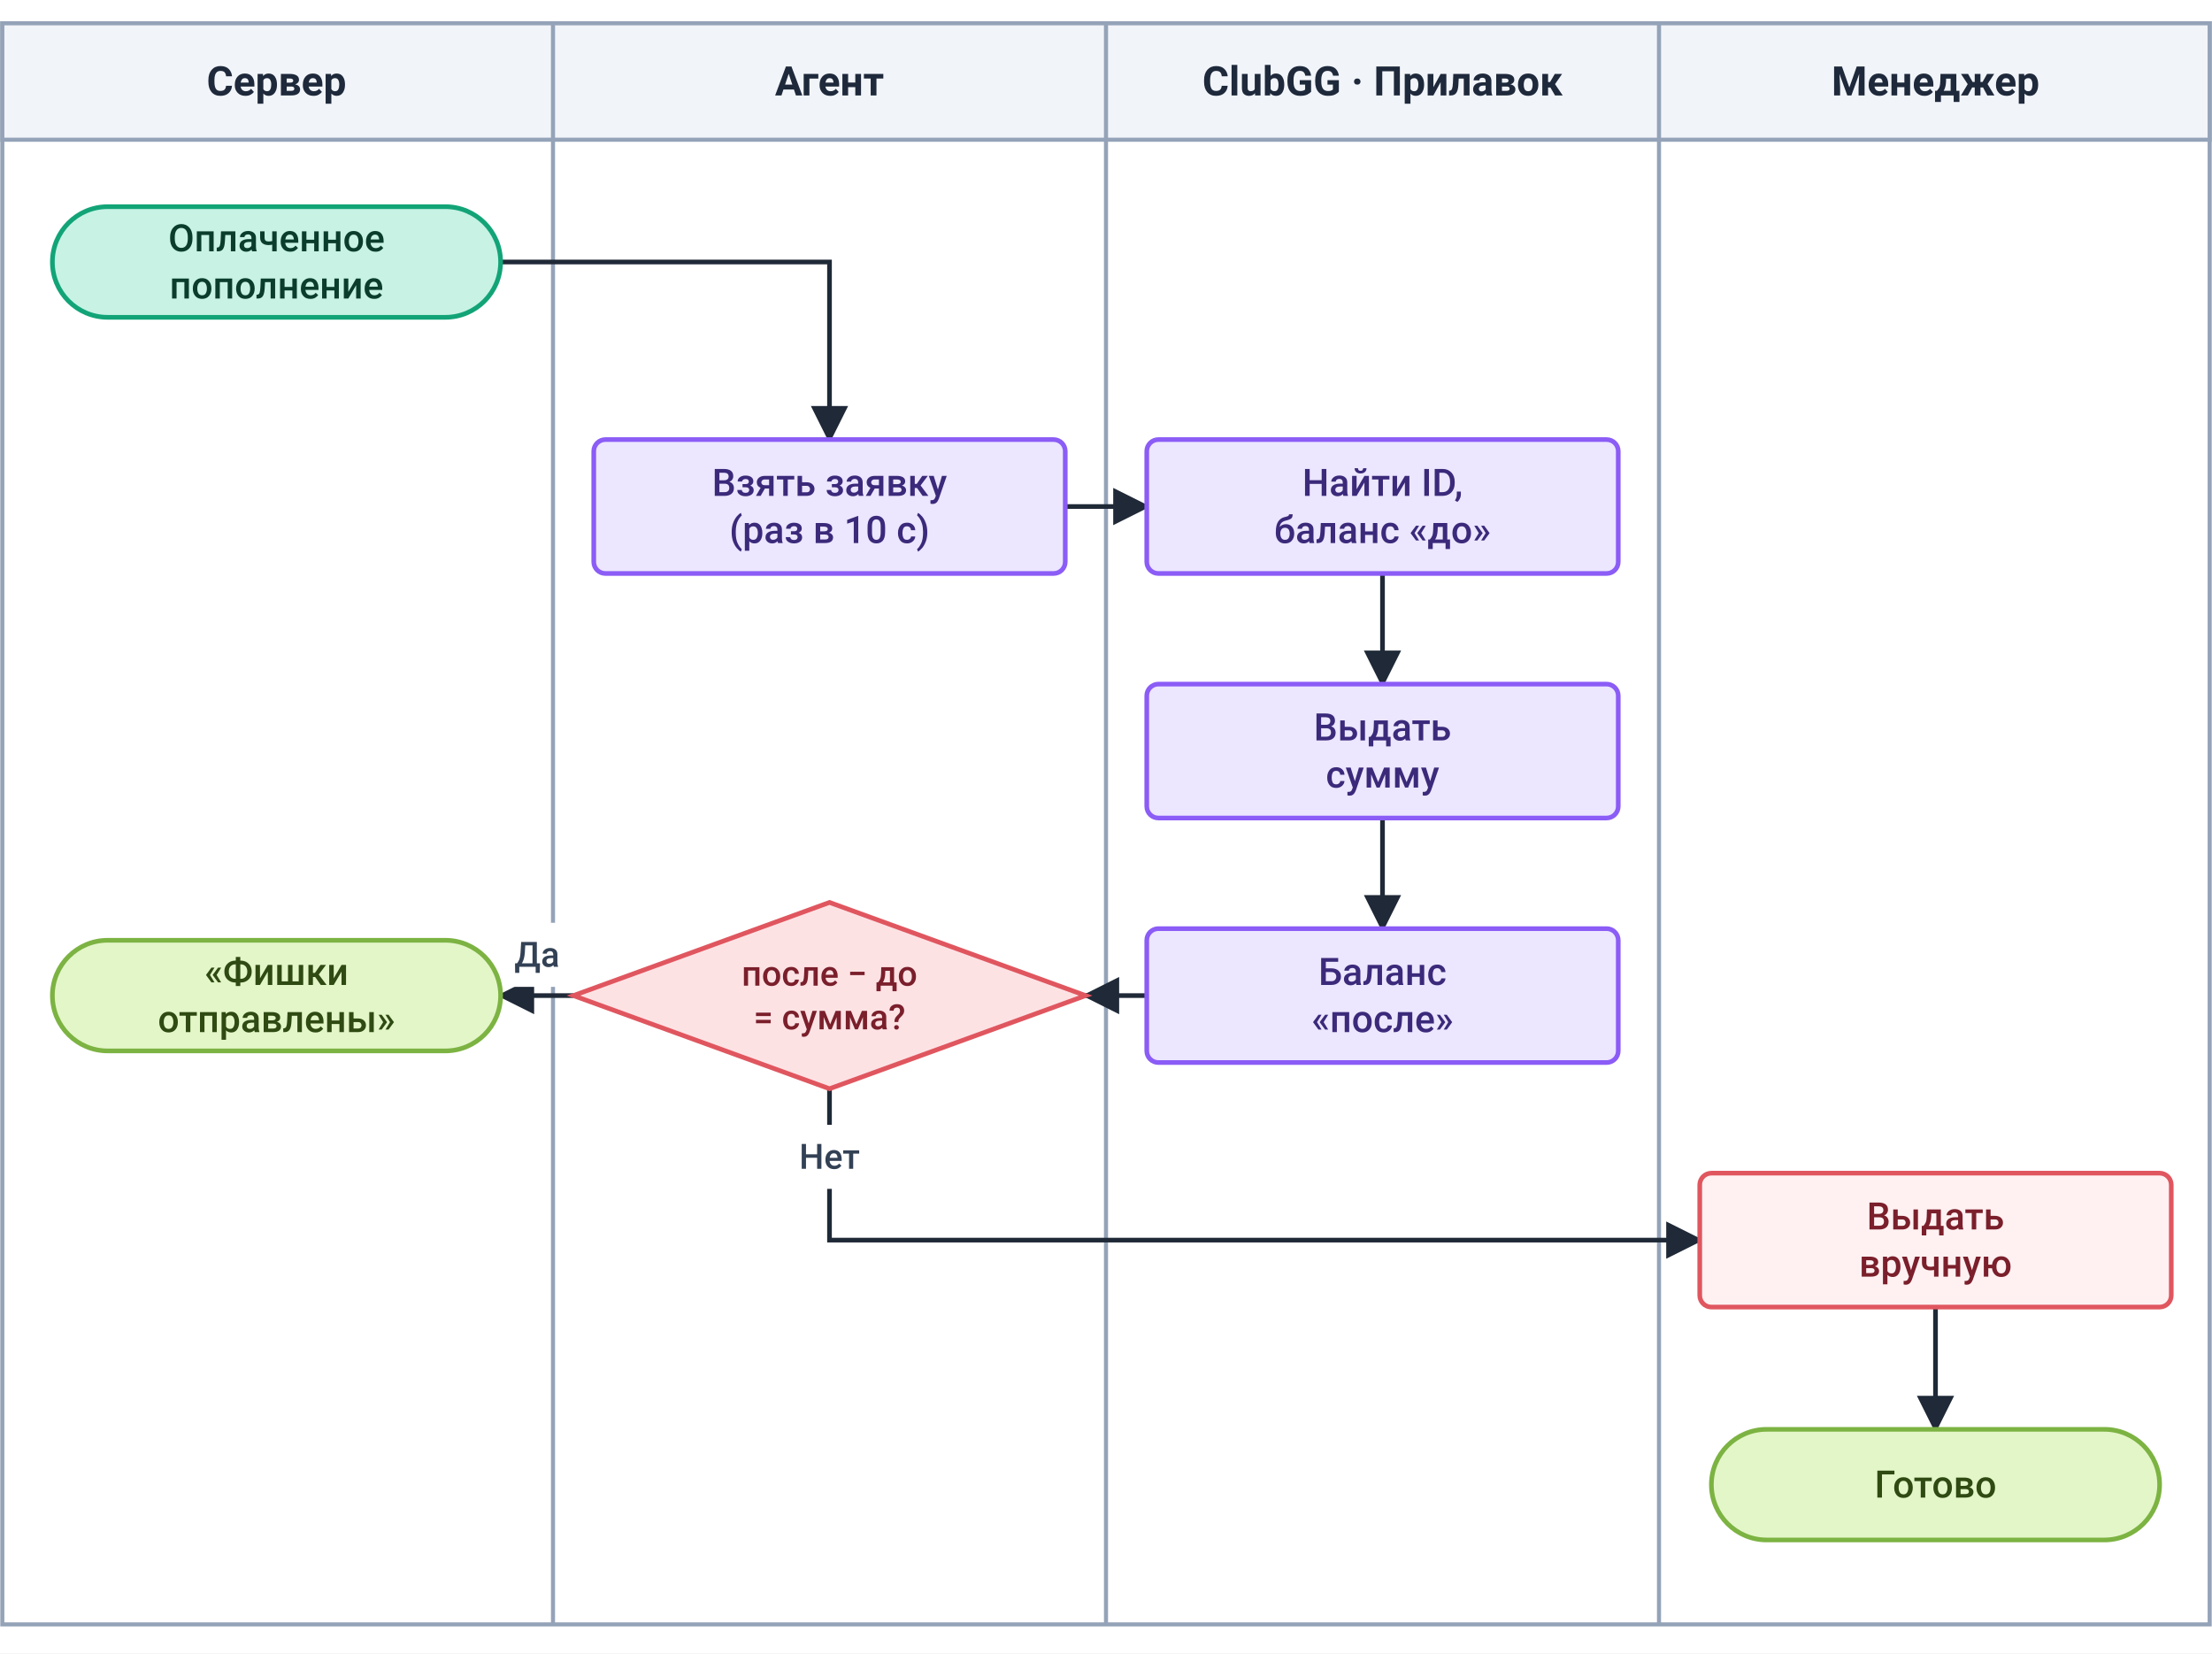
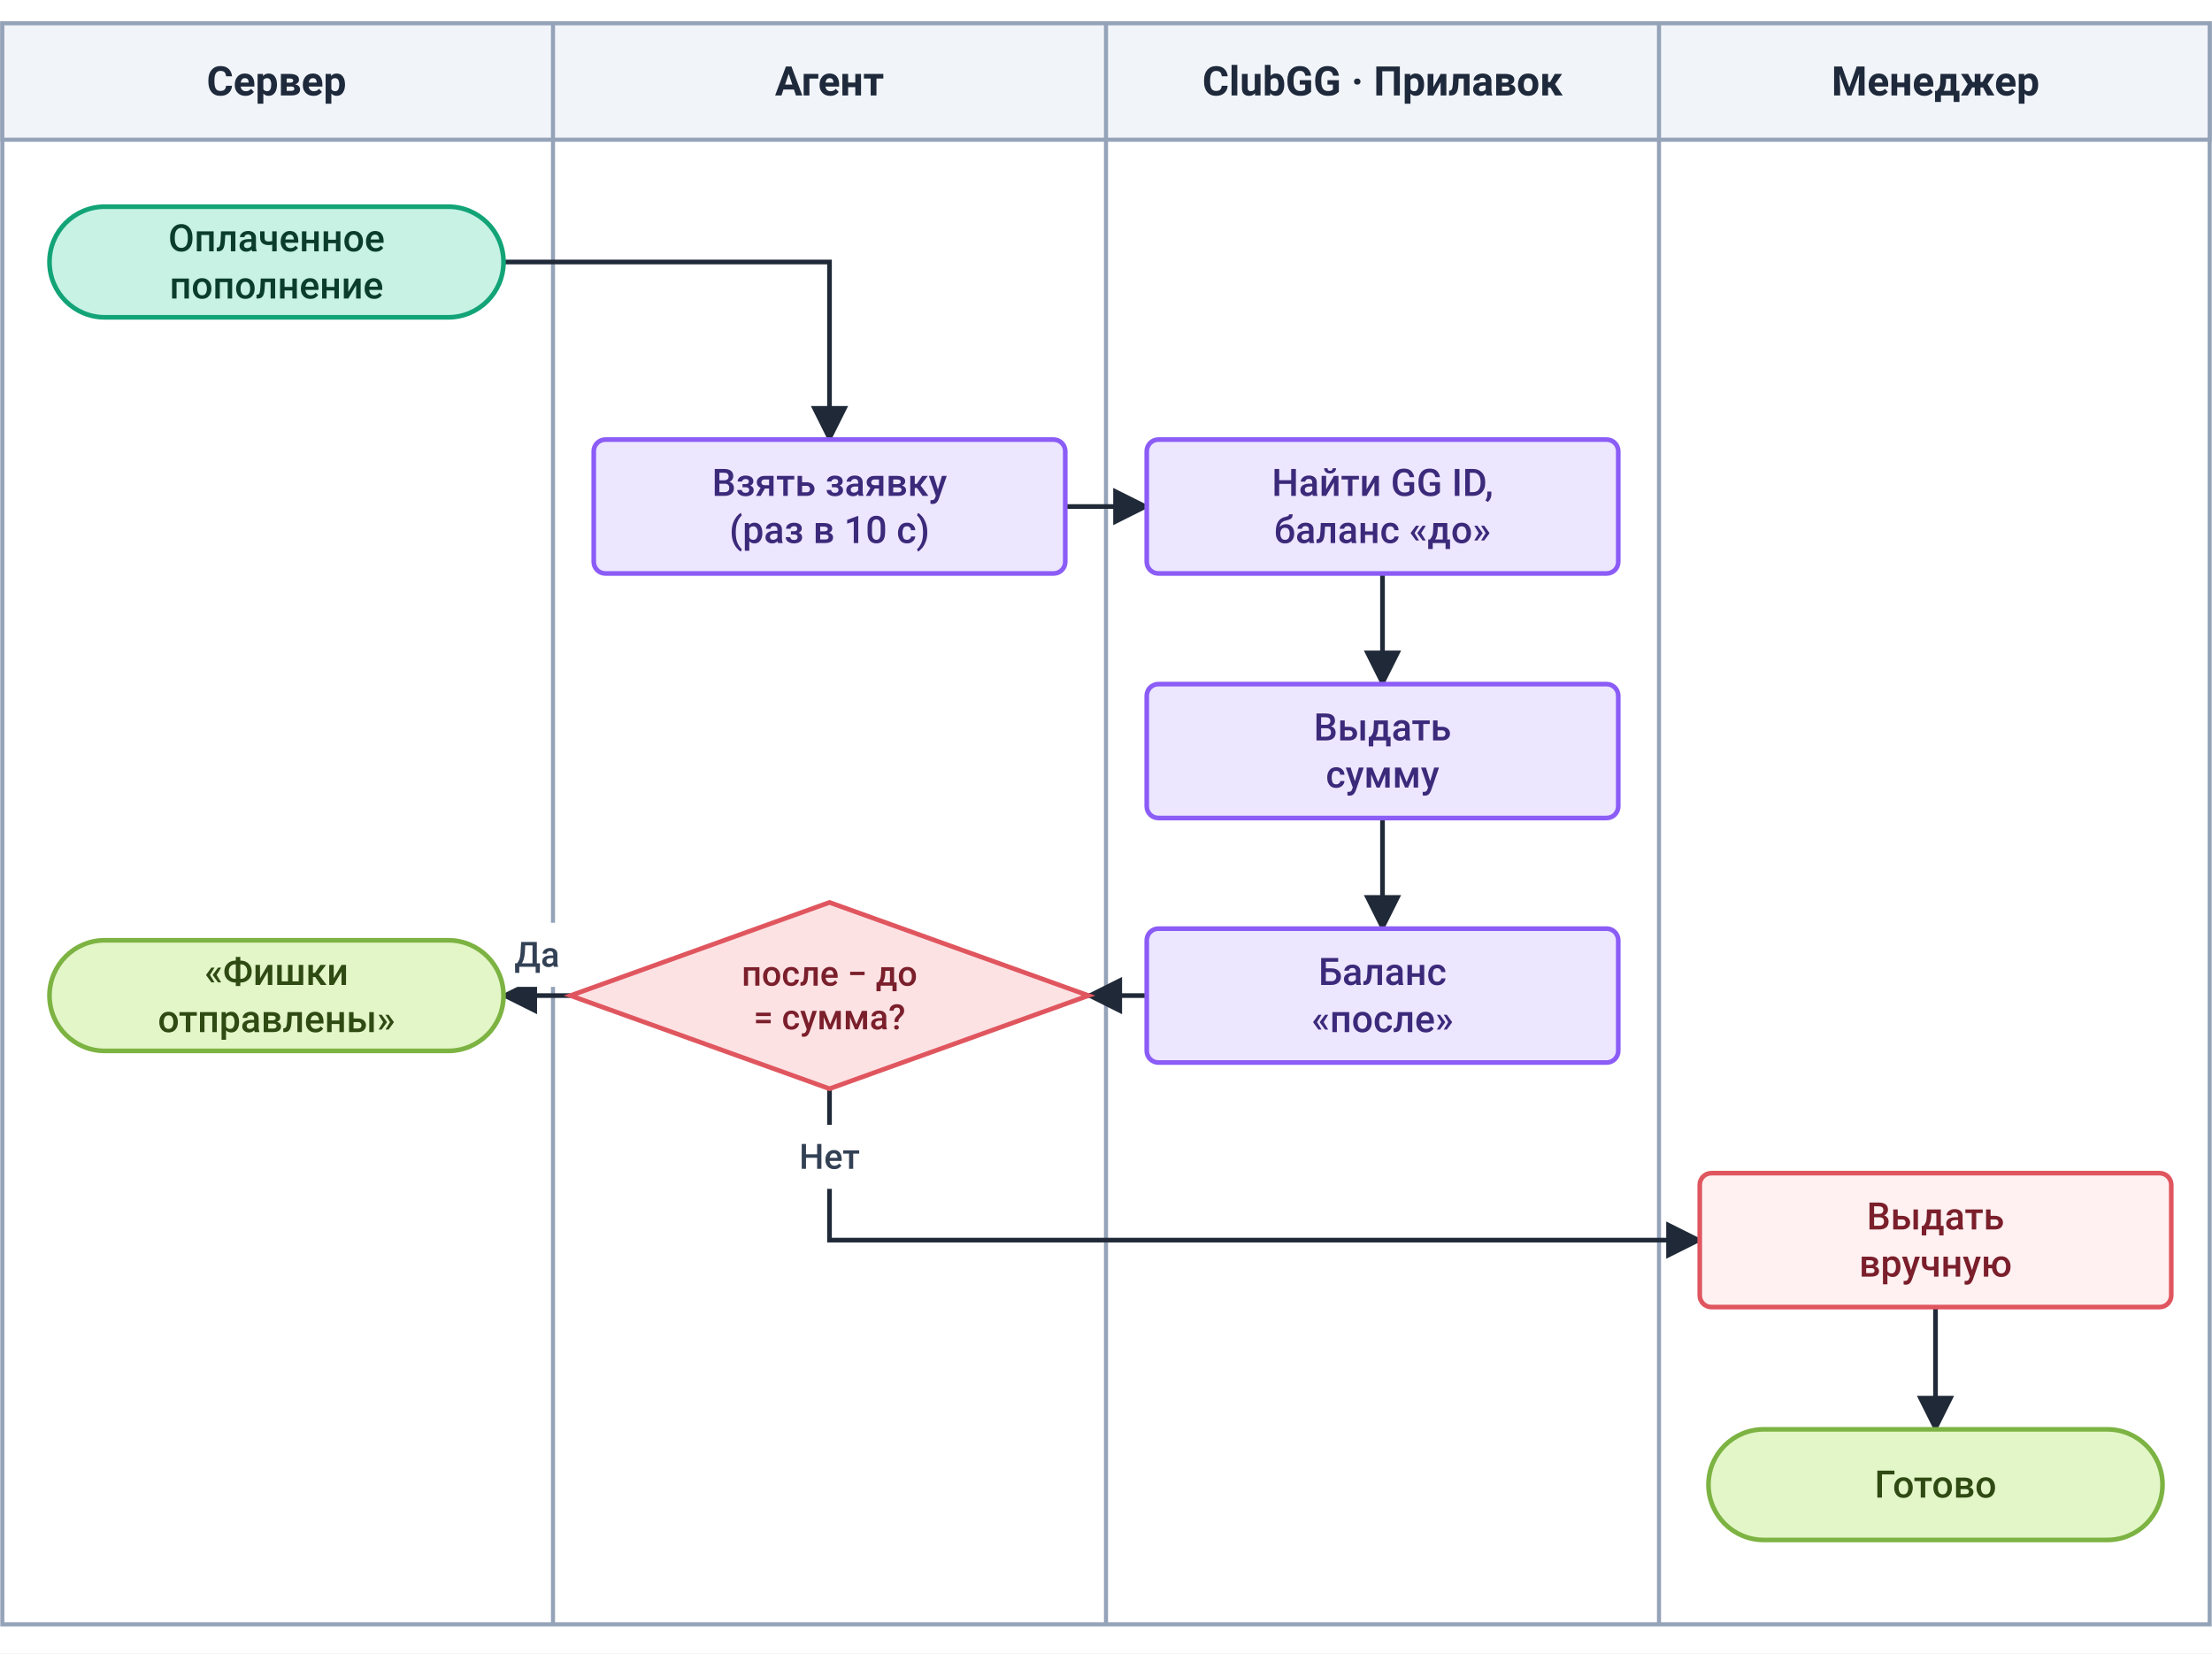
<svg xmlns="http://www.w3.org/2000/svg" viewBox="0 0 760 568" width="760" height="568" font-family="Segoe UI, -apple-system, Roboto, Helvetica, Arial, sans-serif">
  <defs>
    <marker id="arr" viewBox="0 0 10 10" refX="9" refY="5" markerWidth="8" markerHeight="8" orient="auto-start-reverse">
      <path d="M0,0 L10,5 L0,10 z" fill="#1f2937" />
    </marker>
  </defs>
  <rect width="760" height="568" fill="#ffffff" />
  <rect x="0.8" y="8" width="758.4" height="550" fill="#ffffff" stroke="#94a3b8" stroke-width="1.4" />
  <rect x="0.8" y="8" width="758.4" height="40" fill="#f1f4f9" stroke="#94a3b8" stroke-width="1.4" />
  <text x="95.0" y="28.0" text-anchor="middle" dominant-baseline="central" font-size="14" font-weight="600" fill="#1e293b">Сервер</text>
  <line x1="190" y1="8" x2="190" y2="558" stroke="#94a3b8" stroke-width="1.4" />
  <text x="285.0" y="28.0" text-anchor="middle" dominant-baseline="central" font-size="14" font-weight="600" fill="#1e293b">Агент</text>
  <line x1="380" y1="8" x2="380" y2="558" stroke="#94a3b8" stroke-width="1.4" />
  <text x="475.0" y="28.0" text-anchor="middle" dominant-baseline="central" font-size="14" font-weight="600" fill="#1e293b">ClubGG · Прилавок</text>
  <line x1="570" y1="8" x2="570" y2="558" stroke="#94a3b8" stroke-width="1.4" />
  <text x="665.0" y="28.0" text-anchor="middle" dominant-baseline="central" font-size="14" font-weight="600" fill="#1e293b">Менеджер</text>
-   <path d="M172.0,90.0 L285.0,90.0 L285.0,151.0" fill="none" stroke="#1f2937" stroke-width="1.6" marker-end="url(#arr)" />
+   <path d="M173.0,90.0 L285.0,90.0 L285.0,151.0" fill="none" stroke="#1f2937" stroke-width="1.6" marker-end="url(#arr)" />
  <path d="M366.0,174.0 L394.0,174.0" fill="none" stroke="#1f2937" stroke-width="1.6" marker-end="url(#arr)" />
  <path d="M475.0,197.0 L475.0,235.0" fill="none" stroke="#1f2937" stroke-width="1.6" marker-end="url(#arr)" />
  <path d="M475.0,281.0 L475.0,319.0" fill="none" stroke="#1f2937" stroke-width="1.6" marker-end="url(#arr)" />
-   <path d="M394.0,342.0 L373.0,342.0" fill="none" stroke="#1f2937" stroke-width="1.6" marker-end="url(#arr)" />
-   <path d="M197.0,342.0 L172.0,342.0" fill="none" stroke="#1f2937" stroke-width="1.6" marker-end="url(#arr)" />
+   <path d="M394.0,342.0 L374.0,342.0" fill="none" stroke="#1f2937" stroke-width="1.6" marker-end="url(#arr)" />
+   <path d="M196.0,342.0 L173.0,342.0" fill="none" stroke="#1f2937" stroke-width="1.6" marker-end="url(#arr)" />
  <rect x="168.5" y="317.0" width="32" height="22" rx="4" fill="#ffffff" />
  <text x="184.5" y="328.0" text-anchor="middle" dominant-baseline="central" font-size="12" font-weight="500" fill="#334155">Да</text>
  <path d="M285.0,374.0 L285.0,426.0 L584.0,426.0" fill="none" stroke="#1f2937" stroke-width="1.6" marker-end="url(#arr)" />
  <rect x="264.5" y="386.4" width="41" height="22" rx="4" fill="#ffffff" />
  <text x="285.0" y="397.4" text-anchor="middle" dominant-baseline="central" font-size="12" font-weight="500" fill="#334155">Нет</text>
  <path d="M665.0,449.0 L665.0,491.0" fill="none" stroke="#1f2937" stroke-width="1.6" marker-end="url(#arr)" />
-   <rect x="18.0" y="71.0" width="154" height="38" rx="19.0" fill="#c7f2e4" stroke="#12a477" stroke-width="1.6" />
+   <rect x="17.0" y="71.0" width="156" height="38" rx="19.0" fill="#c7f2e4" stroke="#12a477" stroke-width="1.6" />
  <text x="95.0" y="81.9" text-anchor="middle" dominant-baseline="central" font-size="13" font-weight="500" fill="#0b3d2c">Оплаченное</text>
  <text x="95.0" y="98.1" text-anchor="middle" dominant-baseline="central" font-size="13" font-weight="500" fill="#0b3d2c">пополнение</text>
  <rect x="204.0" y="151.0" width="162" height="46" rx="4" fill="#ece6ff" stroke="#8b5cf6" stroke-width="1.6" />
  <text x="285.0" y="165.9" text-anchor="middle" dominant-baseline="central" font-size="13" font-weight="500" fill="#3b2a7a">Взять заявку</text>
  <text x="285.0" y="182.1" text-anchor="middle" dominant-baseline="central" font-size="13" font-weight="500" fill="#3b2a7a">(раз в 10 с)</text>
  <rect x="394.0" y="151.0" width="162" height="46" rx="4" fill="#ece6ff" stroke="#8b5cf6" stroke-width="1.6" />
-   <text x="475.0" y="165.9" text-anchor="middle" dominant-baseline="central" font-size="13" font-weight="500" fill="#3b2a7a">Найти ID,</text>
+   <text x="475.0" y="165.9" text-anchor="middle" dominant-baseline="central" font-size="13" font-weight="500" fill="#3b2a7a">Найти GG ID,</text>
  <text x="475.0" y="182.1" text-anchor="middle" dominant-baseline="central" font-size="13" font-weight="500" fill="#3b2a7a">баланс «до»</text>
  <rect x="394.0" y="235.0" width="162" height="46" rx="4" fill="#ece6ff" stroke="#8b5cf6" stroke-width="1.6" />
  <text x="475.0" y="249.9" text-anchor="middle" dominant-baseline="central" font-size="13" font-weight="500" fill="#3b2a7a">Выдать</text>
  <text x="475.0" y="266.1" text-anchor="middle" dominant-baseline="central" font-size="13" font-weight="500" fill="#3b2a7a">сумму</text>
  <rect x="394.0" y="319.0" width="162" height="46" rx="4" fill="#ece6ff" stroke="#8b5cf6" stroke-width="1.6" />
  <text x="475.0" y="333.9" text-anchor="middle" dominant-baseline="central" font-size="13" font-weight="500" fill="#3b2a7a">Баланс</text>
  <text x="475.0" y="350.1" text-anchor="middle" dominant-baseline="central" font-size="13" font-weight="500" fill="#3b2a7a">«после»</text>
-   <polygon points="285.0,310.0 373.0,342.0 285.0,374.0 197.0,342.0" fill="#fde2e4" stroke="#e0565f" stroke-width="1.6" />
+   <polygon points="285.0,310.0 374.0,342.0 285.0,374.0 196.0,342.0" fill="#fde2e4" stroke="#e0565f" stroke-width="1.6" />
  <text x="285.0" y="334.5" text-anchor="middle" dominant-baseline="central" font-size="12" font-weight="500" fill="#7a1f2b">после − до</text>
  <text x="285.0" y="349.5" text-anchor="middle" dominant-baseline="central" font-size="12" font-weight="500" fill="#7a1f2b">= сумма?</text>
-   <rect x="18.0" y="323.0" width="154" height="38" rx="19.0" fill="#e3f6c8" stroke="#7cb342" stroke-width="1.6" />
+   <rect x="17.0" y="323.0" width="156" height="38" rx="19.0" fill="#e3f6c8" stroke="#7cb342" stroke-width="1.6" />
  <text x="95.0" y="333.9" text-anchor="middle" dominant-baseline="central" font-size="13" font-weight="500" fill="#2f4a12">«Фишки</text>
  <text x="95.0" y="350.1" text-anchor="middle" dominant-baseline="central" font-size="13" font-weight="500" fill="#2f4a12">отправлены»</text>
  <rect x="584.0" y="403.0" width="162" height="46" rx="4" fill="#fff1f2" stroke="#e0565f" stroke-width="1.6" />
  <text x="665.0" y="417.9" text-anchor="middle" dominant-baseline="central" font-size="13" font-weight="500" fill="#7a1f2b">Выдать</text>
  <text x="665.0" y="434.1" text-anchor="middle" dominant-baseline="central" font-size="13" font-weight="500" fill="#7a1f2b">вручную</text>
-   <rect x="588.0" y="491.0" width="154" height="38" rx="19.0" fill="#e3f6c8" stroke="#7cb342" stroke-width="1.6" />
+   <rect x="587.0" y="491.0" width="156" height="38" rx="19.0" fill="#e3f6c8" stroke="#7cb342" stroke-width="1.6" />
  <text x="665.0" y="510.0" text-anchor="middle" dominant-baseline="central" font-size="13" font-weight="500" fill="#2f4a12">Готово</text>
</svg>
